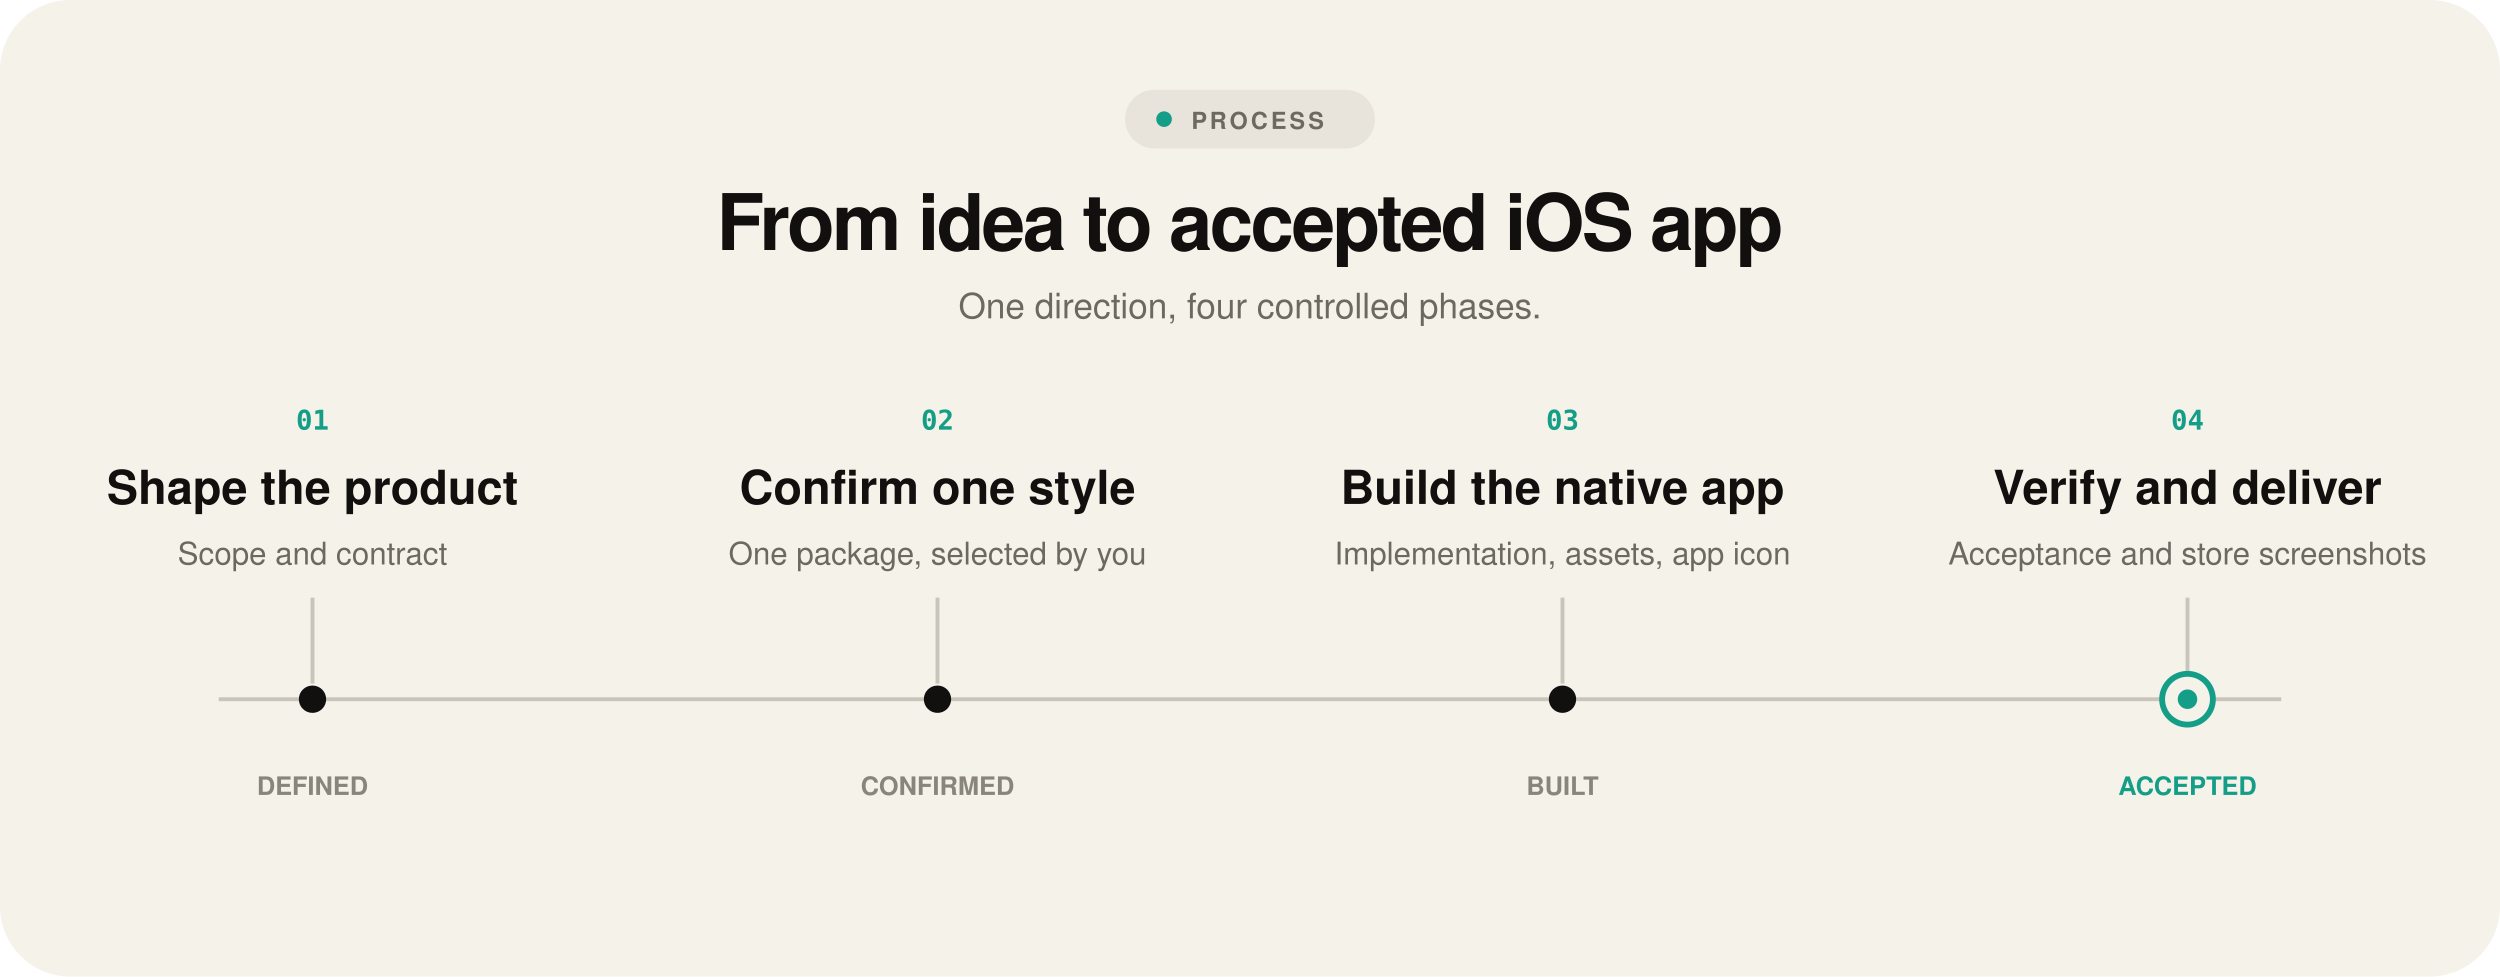
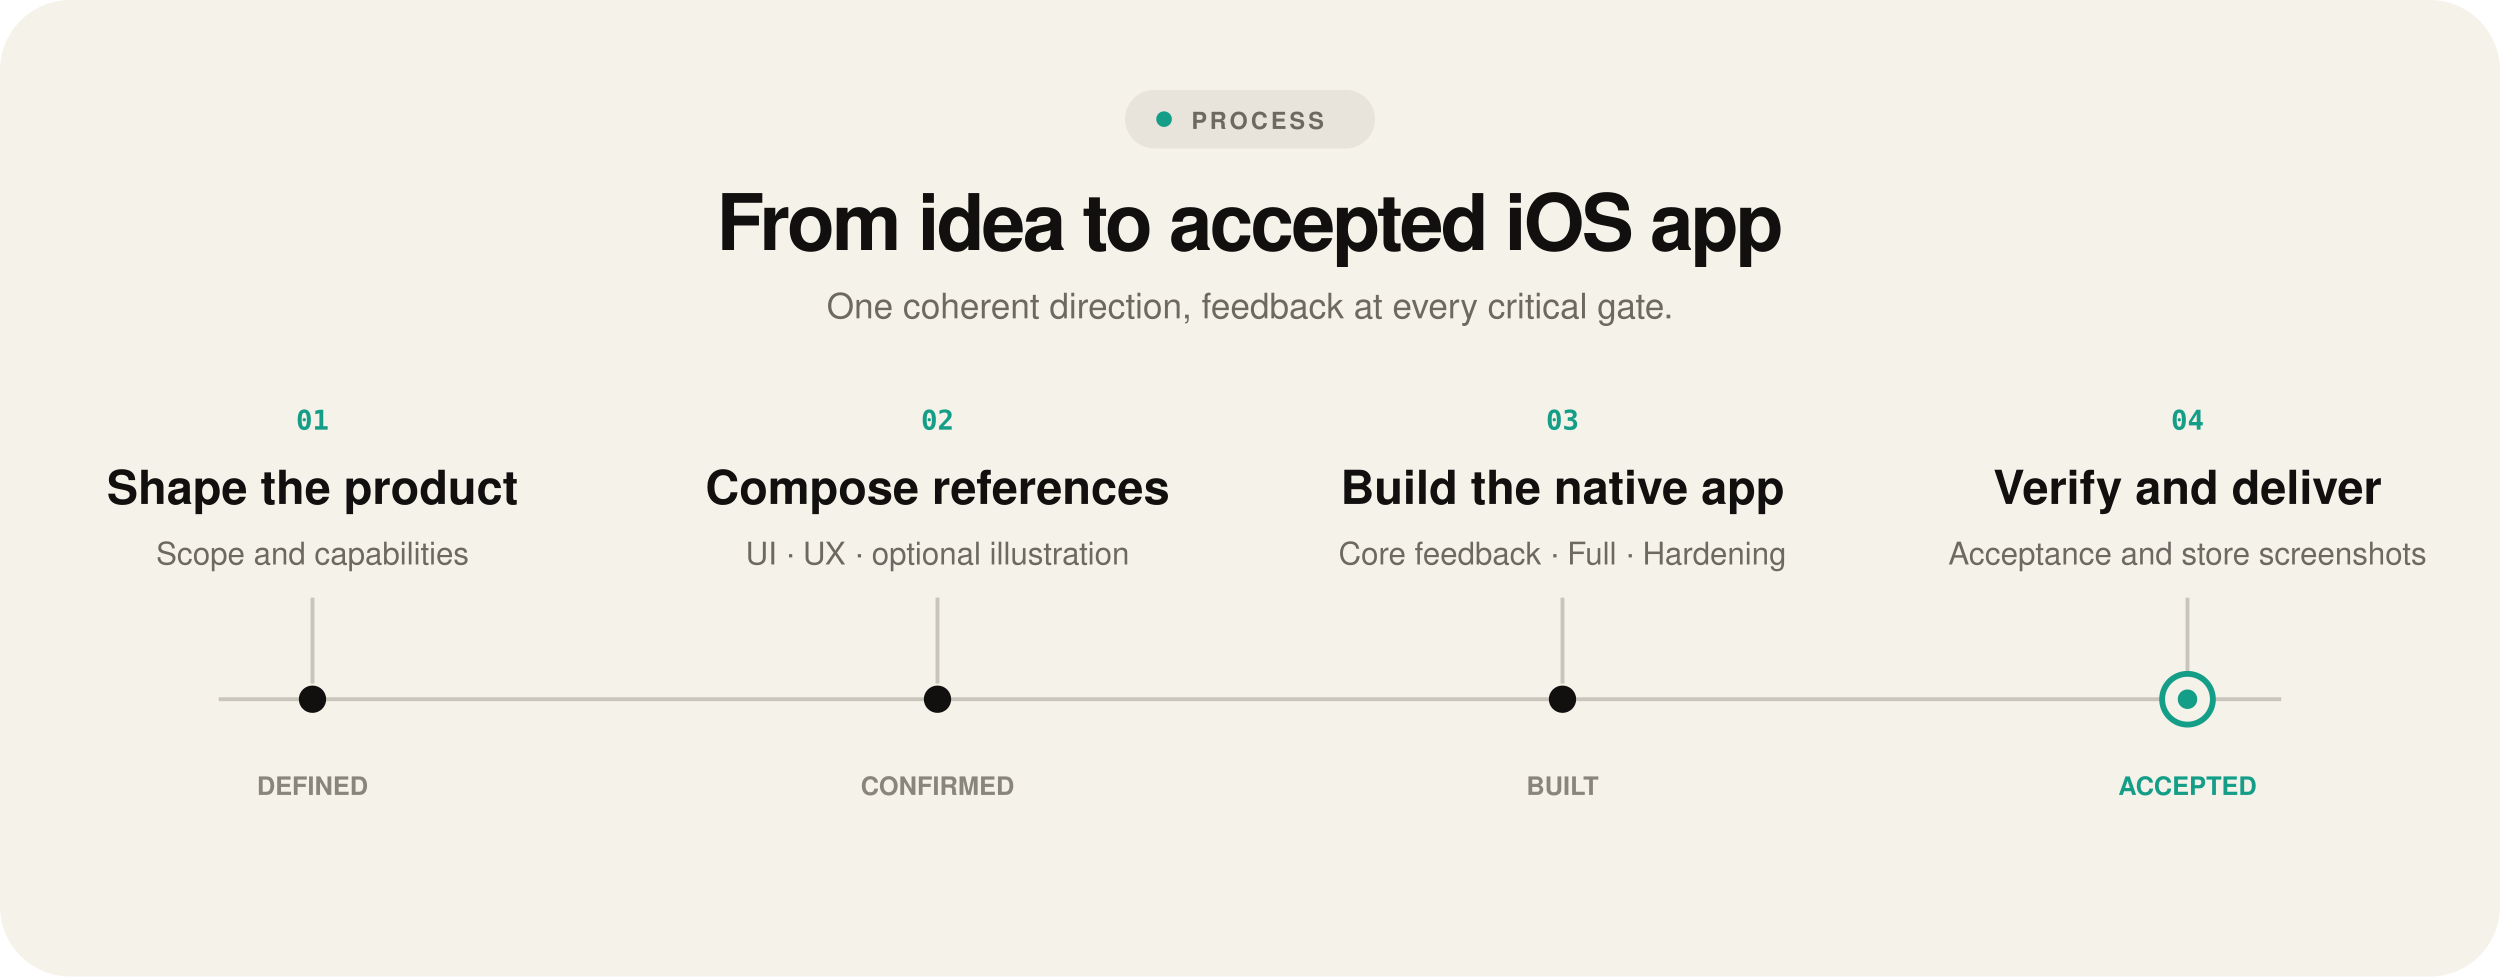
<svg xmlns="http://www.w3.org/2000/svg" width="1280" height="500" viewBox="0 0 1280 500" role="img" aria-labelledby="title desc">
  <rect width="1280" height="500" rx="36" fill="#F5F2EA" />
  <g font-family="-apple-system, BlinkMacSystemFont, 'Segoe UI', Helvetica, Arial, sans-serif">
    <g transform="translate(576 46)">
      <rect width="128" height="30" rx="15" fill="#E8E4DB" />
      <circle cx="20" cy="15" r="4" fill="#149E87" />
      <text x="34" y="20" fill="#6D6961" font-size="12" font-weight="700" letter-spacing="1.6">PROCESS</text>
    </g>
    <text x="640" y="128" fill="#11100F" font-size="40" font-weight="760" letter-spacing="-1.4" text-anchor="middle">From idea to accepted iOS app</text>
-     <text x="640" y="163" fill="#6D6961" font-size="18" text-anchor="middle">One direction, four controlled phases.</text>
+     <text x="640" y="163" fill="#6D6961" font-size="18" text-anchor="middle">One coherent direction, feedback at every critical gate.</text>
    <line x1="112" y1="358" x2="1168" y2="358" stroke="#C9C5BC" stroke-width="2" />
    <g fill="none" stroke="#C9C5BC" stroke-width="2">
      <line x1="160" y1="306" x2="160" y2="350" />
      <line x1="480" y1="306" x2="480" y2="350" />
      <line x1="800" y1="306" x2="800" y2="350" />
      <line x1="1120" y1="306" x2="1120" y2="350" />
    </g>
    <g text-anchor="middle">
      <g transform="translate(160 0)">
        <text y="220" fill="#149E87" font-family="ui-monospace, SFMono-Regular, Menlo, monospace" font-size="14" font-weight="700">01</text>
        <text y="258" fill="#11100F" font-size="24" font-weight="720">Shape the product</text>
-         <text y="289" fill="#6D6961" font-size="16">Scope and contract</text>
+         <text y="289" fill="#6D6961" font-size="16">Scope and capabilities</text>
      </g>
      <g transform="translate(480 0)">
        <text y="220" fill="#149E87" font-family="ui-monospace, SFMono-Regular, Menlo, monospace" font-size="14" font-weight="700">02</text>
-         <text y="258" fill="#11100F" font-size="24" font-weight="720">Confirm one style</text>
-         <text y="289" fill="#6D6961" font-size="16">One package, selected by you</text>
+         <text y="258" fill="#11100F" font-size="24" font-weight="720">Compose references</text>
+         <text y="289" fill="#6D6961" font-size="16">UI · UX · optional illustration</text>
      </g>
      <g transform="translate(800 0)">
        <text y="220" fill="#149E87" font-family="ui-monospace, SFMono-Regular, Menlo, monospace" font-size="14" font-weight="700">03</text>
        <text y="258" fill="#11100F" font-size="24" font-weight="720">Build the native app</text>
-         <text y="289" fill="#6D6961" font-size="16">Implementation, assets, app icon</text>
+         <text y="289" fill="#6D6961" font-size="16">Core feedback · Full · Hardening</text>
      </g>
      <g transform="translate(1120 0)">
        <text y="220" fill="#149E87" font-family="ui-monospace, SFMono-Regular, Menlo, monospace" font-size="14" font-weight="700">04</text>
        <text y="258" fill="#11100F" font-size="24" font-weight="720">Verify and deliver</text>
        <text y="289" fill="#6D6961" font-size="16">Acceptance and store screenshots</text>
      </g>
    </g>
    <g>
      <circle cx="160" cy="358" r="7" fill="#11100F" />
      <circle cx="480" cy="358" r="7" fill="#11100F" />
      <circle cx="800" cy="358" r="7" fill="#11100F" />
      <circle cx="1120" cy="358" r="13" fill="#F5F2EA" stroke="#149E87" stroke-width="3" />
      <circle cx="1120" cy="358" r="5" fill="#149E87" />
    </g>
    <text x="160" y="407" fill="#8A857C" font-size="13" font-weight="650" text-anchor="middle">DEFINED</text>
    <text x="480" y="407" fill="#8A857C" font-size="13" font-weight="650" text-anchor="middle">CONFIRMED</text>
    <text x="800" y="407" fill="#8A857C" font-size="13" font-weight="650" text-anchor="middle">BUILT</text>
    <text x="1120" y="407" fill="#149E87" font-size="13" font-weight="750" text-anchor="middle">ACCEPTED</text>
  </g>
</svg>
